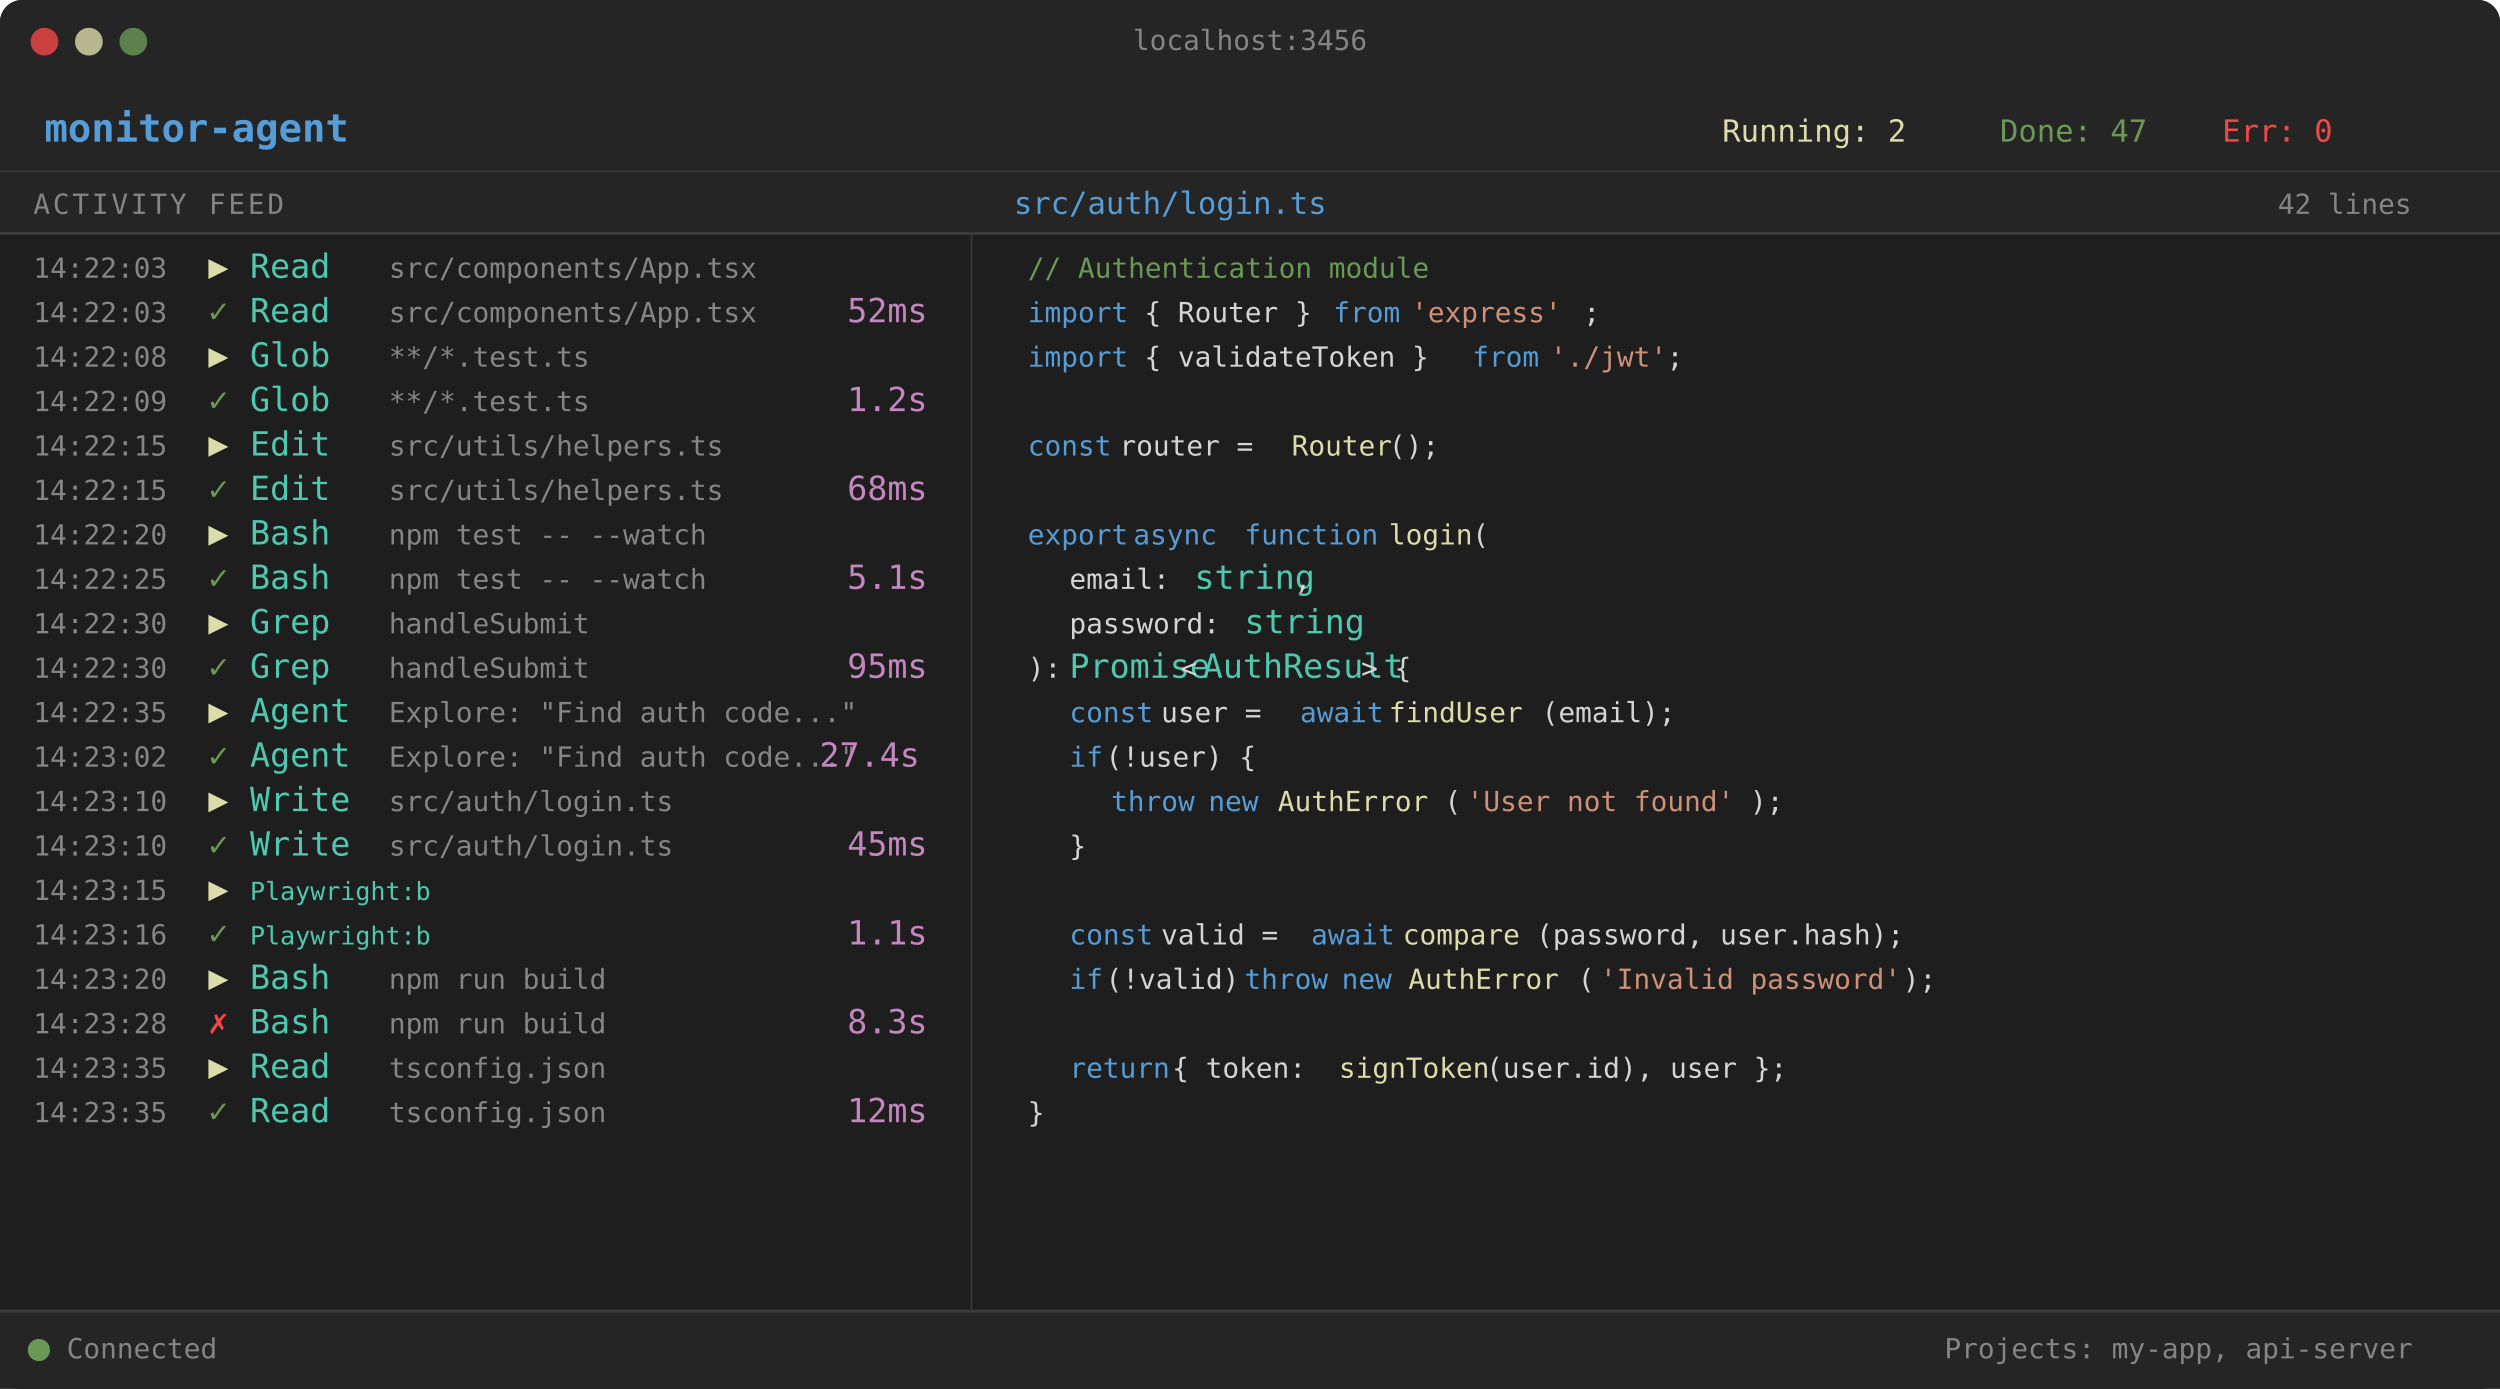
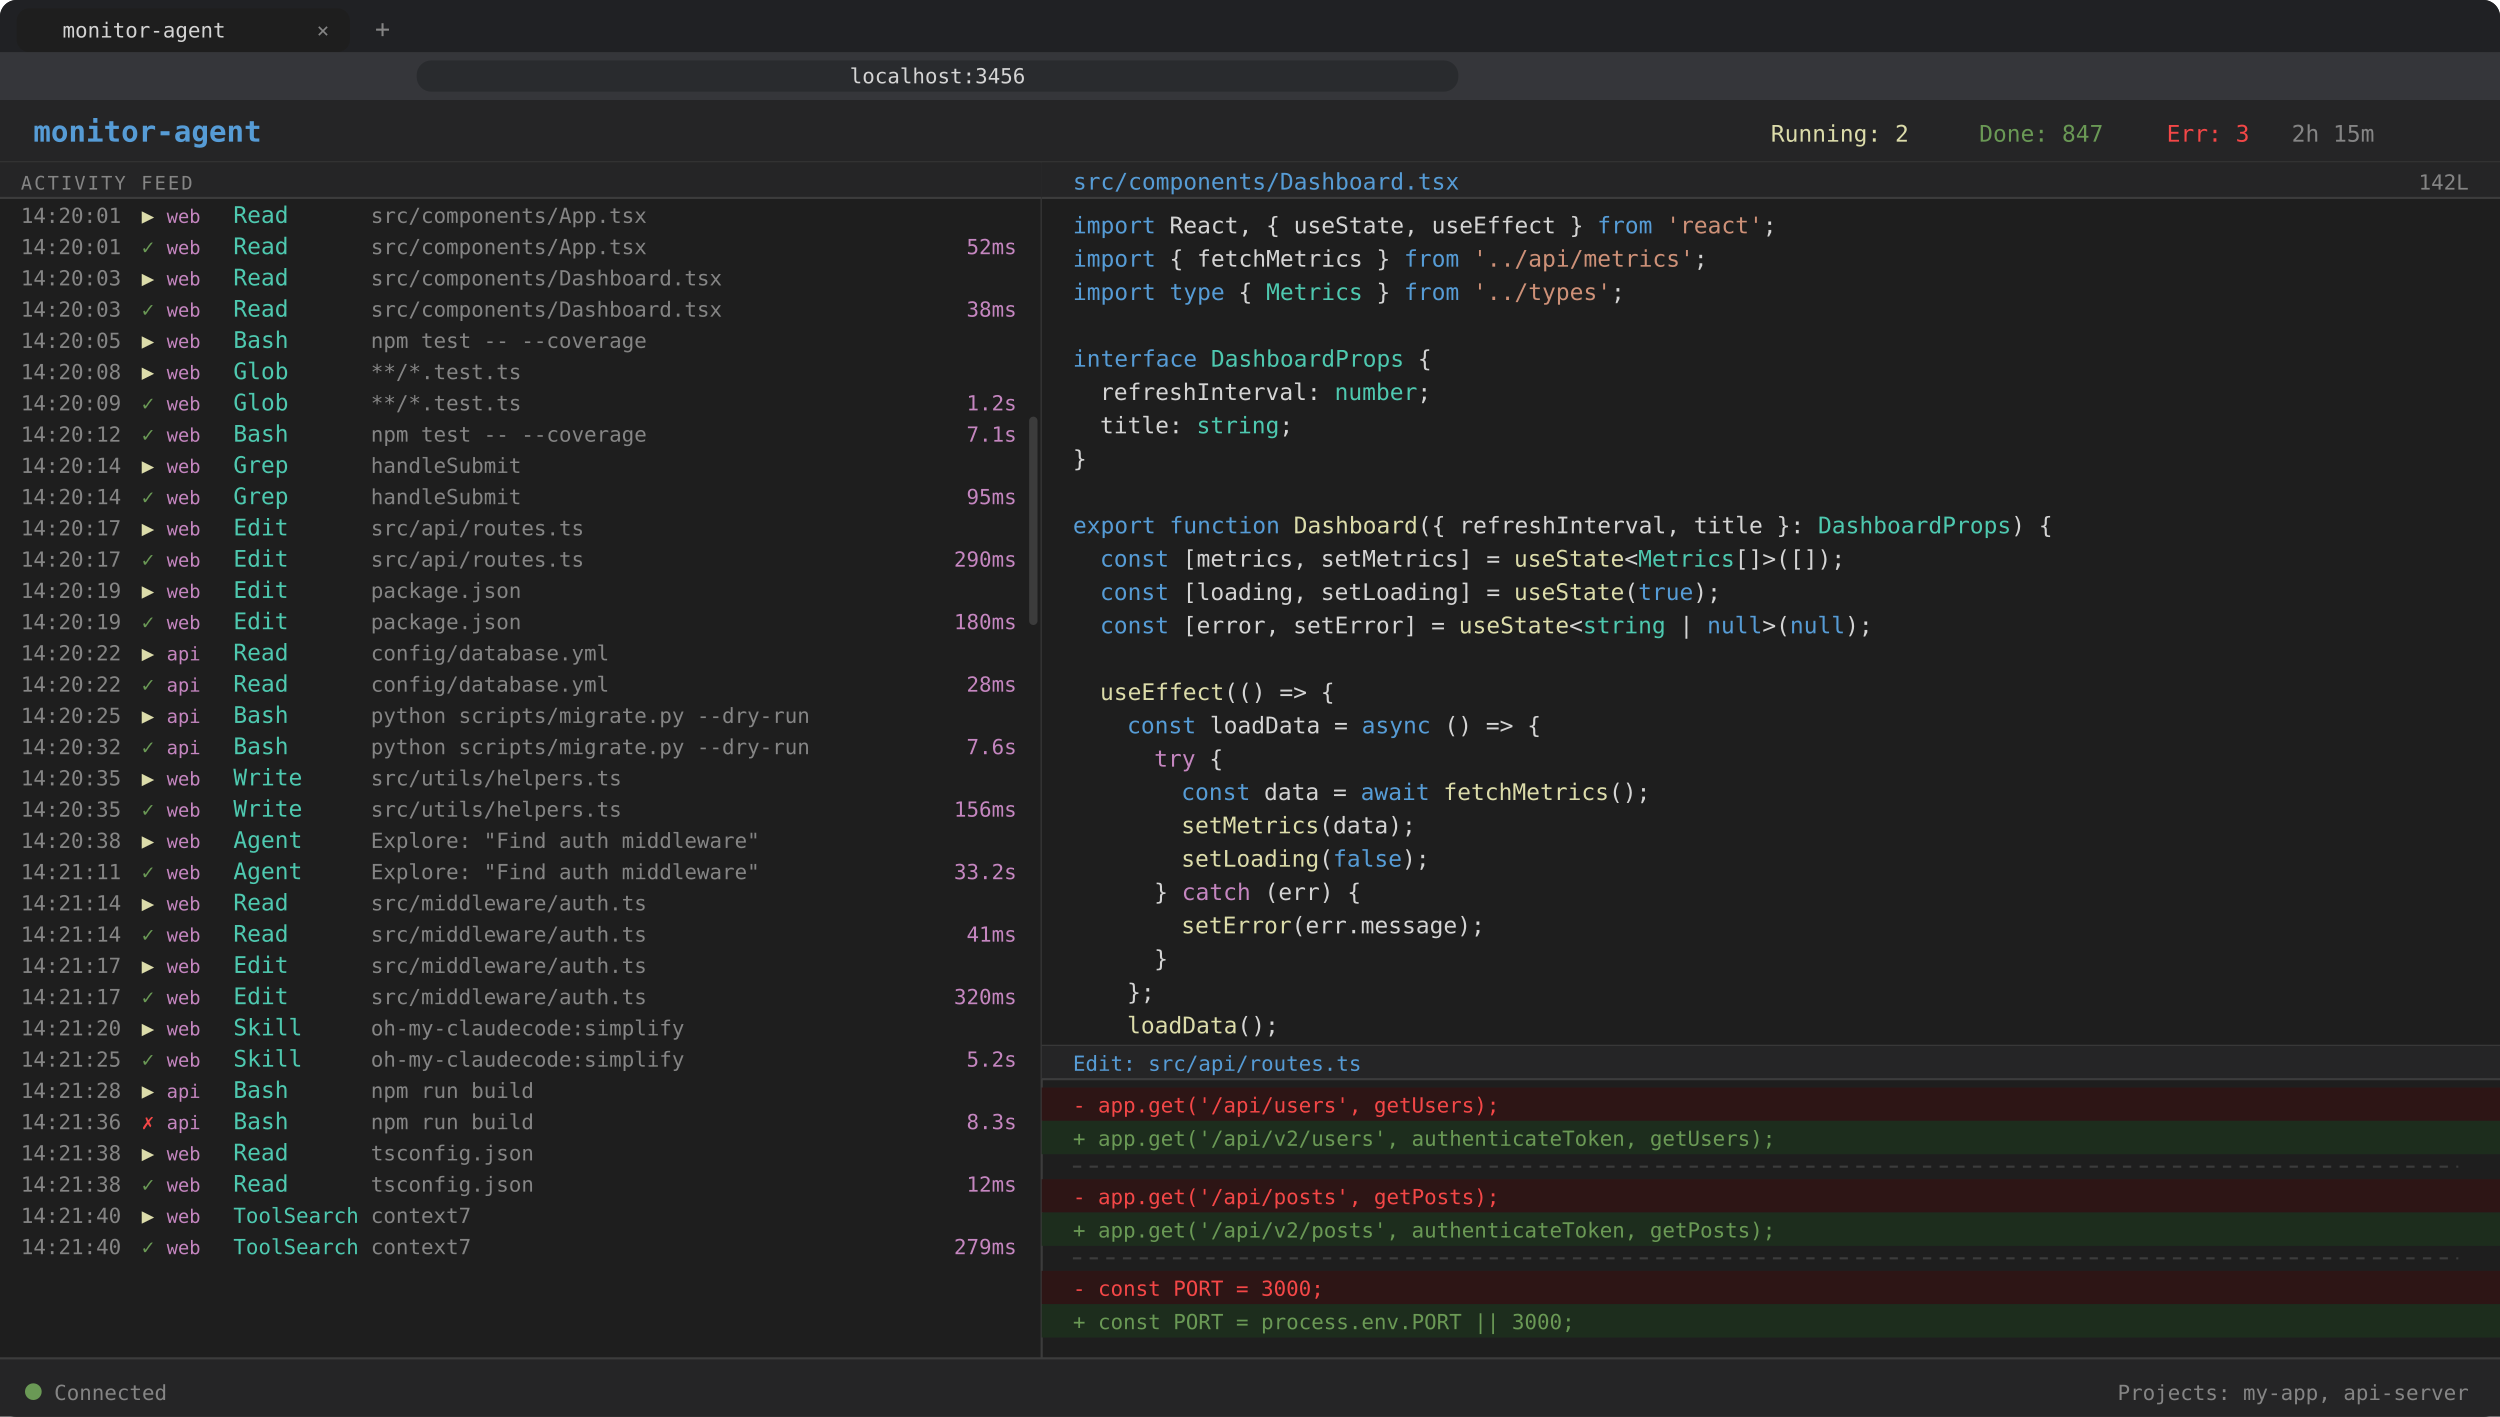
- <svg xmlns="http://www.w3.org/2000/svg" viewBox="0 0 900 500" font-family="'Cascadia Code','Fira Code','JetBrains Mono',monospace">
+ <svg xmlns="http://www.w3.org/2000/svg" viewBox="0 0 1200 680" font-family="'Cascadia Code','Fira Code','JetBrains Mono','Consolas',monospace">
  <defs>
    <style>
      .bg { fill: #1e1e1e; }
      .panel { fill: #252526; }
+       .chrome-bg { fill: #202124; }
+       .chrome-addr { fill: #35363a; }
      .border { stroke: #3c3c3c; stroke-width: 1; fill: none; }
-       .text { fill: #d4d4d4; font-size: 11px; }
-       .dim { fill: #858585; font-size: 10px; }
-       .accent { fill: #569cd6; }
-       .cyan { fill: #4ec9b0; }
-       .yellow { fill: #dcdcaa; }
-       .green { fill: #6a9955; }
-       .red { fill: #f44747; }
-       .magenta { fill: #c586c0; }
-       .title { fill: #569cd6; font-size: 14px; font-weight: 600; }
-       .small { font-size: 9px; }
-       .code { fill: #d4d4d4; font-size: 10px; }
-       .keyword { fill: #569cd6; font-size: 10px; }
-       .string { fill: #ce9178; font-size: 10px; }
-       .comment { fill: #6a9955; font-size: 10px; }
-       .func { fill: #dcdcaa; font-size: 10px; }
    </style>
  </defs>
-   <rect width="900" height="500" class="bg" rx="8" />
-   <rect width="900" height="30" class="panel" rx="8" />
-   <rect x="0" y="22" width="900" height="8" class="panel" />
-   <circle cx="16" cy="15" r="5" fill="#f44747" opacity="0.8" />
-   <circle cx="32" cy="15" r="5" fill="#dcdcaa" opacity="0.8" />
-   <circle cx="48" cy="15" r="5" fill="#6a9955" opacity="0.8" />
-   <text x="450" y="18" text-anchor="middle" class="dim" font-size="11">localhost:3456</text>
-   <rect x="0" y="30" width="900" height="32" class="panel" />
-   <line x1="0" y1="62" x2="900" y2="62" stroke="#3c3c3c" />
-   <text x="16" y="51" class="title">monitor-agent</text>
-   <text x="620" y="51" class="yellow" font-size="11">Running: 2</text>
-   <text x="720" y="51" class="green" font-size="11">Done: 47</text>
-   <text x="800" y="51" class="red" font-size="11">Err: 0</text>
-   <rect x="0" y="62" width="350" height="410" class="bg" />
-   <line x1="350" y1="62" x2="350" y2="472" stroke="#3c3c3c" />
-   <rect x="0" y="62" width="350" height="22" class="panel" />
-   <line x1="0" y1="84" x2="350" y2="84" stroke="#3c3c3c" />
-   <text x="12" y="77" class="dim" font-size="9" letter-spacing="1">ACTIVITY FEED</text>
-   <text x="12" y="100" class="dim">14:22:03</text>
-   <text x="75" y="100" class="yellow">▶</text>
-   <text x="90" y="100" class="cyan">Read</text>
-   <text x="140" y="100" class="dim">src/components/App.tsx</text>
-   <text x="12" y="116" class="dim">14:22:03</text>
-   <text x="75" y="116" class="green">✓</text>
-   <text x="90" y="116" class="cyan">Read</text>
-   <text x="140" y="116" class="dim">src/components/App.tsx</text>
-   <text x="305" y="116" class="magenta">52ms</text>
-   <text x="12" y="132" class="dim">14:22:08</text>
-   <text x="75" y="132" class="yellow">▶</text>
-   <text x="90" y="132" class="cyan">Glob</text>
-   <text x="140" y="132" class="dim">**/*.test.ts</text>
-   <text x="12" y="148" class="dim">14:22:09</text>
-   <text x="75" y="148" class="green">✓</text>
-   <text x="90" y="148" class="cyan">Glob</text>
-   <text x="140" y="148" class="dim">**/*.test.ts</text>
-   <text x="305" y="148" class="magenta">1.2s</text>
-   <text x="12" y="164" class="dim">14:22:15</text>
-   <text x="75" y="164" class="yellow">▶</text>
-   <text x="90" y="164" class="cyan">Edit</text>
-   <text x="140" y="164" class="dim">src/utils/helpers.ts</text>
-   <text x="12" y="180" class="dim">14:22:15</text>
-   <text x="75" y="180" class="green">✓</text>
-   <text x="90" y="180" class="cyan">Edit</text>
-   <text x="140" y="180" class="dim">src/utils/helpers.ts</text>
-   <text x="305" y="180" class="magenta">68ms</text>
-   <text x="12" y="196" class="dim">14:22:20</text>
-   <text x="75" y="196" class="yellow">▶</text>
-   <text x="90" y="196" class="cyan">Bash</text>
-   <text x="140" y="196" class="dim">npm test -- --watch</text>
-   <text x="12" y="212" class="dim">14:22:25</text>
-   <text x="75" y="212" class="green">✓</text>
-   <text x="90" y="212" class="cyan">Bash</text>
-   <text x="140" y="212" class="dim">npm test -- --watch</text>
-   <text x="305" y="212" class="magenta">5.1s</text>
-   <text x="12" y="228" class="dim">14:22:30</text>
-   <text x="75" y="228" class="yellow">▶</text>
-   <text x="90" y="228" class="cyan">Grep</text>
-   <text x="140" y="228" class="dim">handleSubmit</text>
-   <text x="12" y="244" class="dim">14:22:30</text>
-   <text x="75" y="244" class="green">✓</text>
-   <text x="90" y="244" class="cyan">Grep</text>
-   <text x="140" y="244" class="dim">handleSubmit</text>
-   <text x="305" y="244" class="magenta">95ms</text>
-   <text x="12" y="260" class="dim">14:22:35</text>
-   <text x="75" y="260" class="yellow">▶</text>
-   <text x="90" y="260" class="cyan">Agent</text>
-   <text x="140" y="260" class="dim">Explore: "Find auth code..."</text>
-   <text x="12" y="276" class="dim">14:23:02</text>
-   <text x="75" y="276" class="green">✓</text>
-   <text x="90" y="276" class="cyan">Agent</text>
-   <text x="140" y="276" class="dim">Explore: "Find auth code..."</text>
-   <text x="295" y="276" class="magenta">27.4s</text>
-   <text x="12" y="292" class="dim">14:23:10</text>
-   <text x="75" y="292" class="yellow">▶</text>
-   <text x="90" y="292" class="cyan">Write</text>
-   <text x="140" y="292" class="dim">src/auth/login.ts</text>
-   <text x="12" y="308" class="dim">14:23:10</text>
-   <text x="75" y="308" class="green">✓</text>
-   <text x="90" y="308" class="cyan">Write</text>
-   <text x="140" y="308" class="dim">src/auth/login.ts</text>
-   <text x="305" y="308" class="magenta">45ms</text>
-   <text x="12" y="324" class="dim">14:23:15</text>
-   <text x="75" y="324" class="yellow">▶</text>
-   <text x="90" y="324" class="cyan" font-size="9">Playwright:b</text>
-   <text x="12" y="340" class="dim">14:23:16</text>
-   <text x="75" y="340" class="green">✓</text>
-   <text x="90" y="340" class="cyan" font-size="9">Playwright:b</text>
-   <text x="305" y="340" class="magenta">1.1s</text>
-   <text x="12" y="356" class="dim">14:23:20</text>
-   <text x="75" y="356" class="yellow">▶</text>
-   <text x="90" y="356" class="cyan">Bash</text>
-   <text x="140" y="356" class="dim">npm run build</text>
-   <text x="12" y="372" class="dim">14:23:28</text>
-   <text x="75" y="372" class="red">✗</text>
-   <text x="90" y="372" class="cyan">Bash</text>
-   <text x="140" y="372" class="dim">npm run build</text>
-   <text x="305" y="372" class="magenta">8.3s</text>
-   <text x="12" y="388" class="dim">14:23:35</text>
-   <text x="75" y="388" class="yellow">▶</text>
-   <text x="90" y="388" class="cyan">Read</text>
-   <text x="140" y="388" class="dim">tsconfig.json</text>
-   <text x="12" y="404" class="dim">14:23:35</text>
-   <text x="75" y="404" class="green">✓</text>
-   <text x="90" y="404" class="cyan">Read</text>
-   <text x="140" y="404" class="dim">tsconfig.json</text>
-   <text x="305" y="404" class="magenta">12ms</text>
-   <rect x="350" y="62" width="550" height="410" class="bg" />
-   <rect x="350" y="62" width="550" height="22" class="panel" />
-   <line x1="350" y1="84" x2="900" y2="84" stroke="#3c3c3c" />
-   <text x="365" y="77" class="accent" font-size="11">src/auth/login.ts</text>
-   <text x="820" y="77" class="dim" font-size="10">42 lines</text>
-   <text x="370" y="100" class="comment">// Authentication module</text>
-   <text x="370" y="116" class="keyword">import</text>
-   <text x="412" y="116" class="code"> { Router } </text>
-   <text x="480" y="116" class="keyword">from</text>
-   <text x="508" y="116" class="string"> 'express'</text>
-   <text x="570" y="116" class="code">;</text>
-   <text x="370" y="132" class="keyword">import</text>
-   <text x="412" y="132" class="code"> { validateToken } </text>
-   <text x="530" y="132" class="keyword">from</text>
-   <text x="558" y="132" class="string"> './jwt'</text>
-   <text x="600" y="132" class="code">;</text>
-   <text x="370" y="148" class="code"> </text>
-   <text x="370" y="164" class="keyword">const</text>
-   <text x="403" y="164" class="code"> router = </text>
-   <text x="465" y="164" class="func">Router</text>
-   <text x="500" y="164" class="code">();</text>
-   <text x="370" y="180" class="code"> </text>
-   <text x="370" y="196" class="keyword">export</text>
-   <text x="408" y="196" class="keyword"> async</text>
-   <text x="448" y="196" class="keyword"> function</text>
-   <text x="500" y="196" class="func"> login</text>
-   <text x="530" y="196" class="code">(</text>
-   <text x="385" y="212" class="code">email: </text>
-   <text x="430" y="212" class="cyan">string</text>
-   <text x="466" y="212" class="code">,</text>
-   <text x="385" y="228" class="code">password: </text>
-   <text x="448" y="228" class="cyan">string</text>
-   <text x="370" y="244" class="code">): </text>
-   <text x="385" y="244" class="cyan">Promise</text>
-   <text x="425" y="244" class="code">&lt;</text>
-   <text x="433" y="244" class="cyan">AuthResult</text>
-   <text x="490" y="244" class="code">&gt; {</text>
-   <text x="385" y="260" class="keyword">const</text>
-   <text x="418" y="260" class="code"> user = </text>
-   <text x="468" y="260" class="keyword">await</text>
-   <text x="500" y="260" class="func"> findUser</text>
-   <text x="555" y="260" class="code">(email);</text>
-   <text x="385" y="276" class="keyword">if</text>
-   <text x="398" y="276" class="code"> (!user) {</text>
-   <text x="400" y="292" class="keyword">throw</text>
-   <text x="435" y="292" class="keyword"> new</text>
-   <text x="460" y="292" class="func"> AuthError</text>
-   <text x="520" y="292" class="code">(</text>
-   <text x="528" y="292" class="string">'User not found'</text>
-   <text x="630" y="292" class="code">);</text>
-   <text x="385" y="308" class="code">}</text>
-   <text x="385" y="324" class="code"> </text>
-   <text x="385" y="340" class="keyword">const</text>
-   <text x="418" y="340" class="code"> valid = </text>
-   <text x="472" y="340" class="keyword">await</text>
-   <text x="505" y="340" class="func"> compare</text>
-   <text x="553" y="340" class="code">(password, user.hash);</text>
-   <text x="385" y="356" class="keyword">if</text>
-   <text x="398" y="356" class="code"> (!valid) </text>
-   <text x="448" y="356" class="keyword">throw</text>
-   <text x="483" y="356" class="keyword"> new</text>
-   <text x="507" y="356" class="func"> AuthError</text>
-   <text x="568" y="356" class="code">(</text>
-   <text x="576" y="356" class="string">'Invalid password'</text>
-   <text x="685" y="356" class="code">);</text>
-   <text x="385" y="372" class="code"> </text>
-   <text x="385" y="388" class="keyword">return</text>
-   <text x="422" y="388" class="code"> { token: </text>
-   <text x="482" y="388" class="func">signToken</text>
-   <text x="535" y="388" class="code">(user.id), user };</text>
-   <text x="370" y="404" class="code">}</text>
-   <rect x="0" y="472" width="900" height="28" class="panel" rx="0" />
-   <rect x="0" y="492" width="900" height="8" class="panel" rx="8" />
-   <line x1="0" y1="472" x2="900" y2="472" stroke="#3c3c3c" />
-   <circle cx="14" cy="486" r="4" fill="#6a9955" />
-   <text x="24" y="489" class="dim" font-size="10">Connected</text>
-   <text x="700" y="489" class="dim" font-size="10">Projects: my-app, api-server</text>
+   <rect width="1200" height="680" class="bg" rx="8" />
+   <rect width="1200" height="25" class="chrome-bg" rx="8" />
+   <rect x="0" y="17" width="1200" height="8" class="chrome-bg" />
+   <rect x="8" y="4" width="160" height="21" rx="6" fill="#1e1e1e" />
+   <text x="30" y="18" font-size="10" fill="#d4d4d4">monitor-agent</text>
+   <text x="152" y="18" font-size="10" fill="#858585">×</text>
+   <text x="180" y="18" font-size="12" fill="#858585">+</text>
+   <rect x="0" y="25" width="1200" height="23" class="chrome-addr" />
+   <rect x="200" y="29" width="500" height="15" rx="7" fill="#292b2e" />
+   <text x="450" y="40" text-anchor="middle" font-size="10" fill="#d4d4d4">localhost:3456</text>
+   <rect x="0" y="48" width="1200" height="30" class="panel" />
+   <line x1="0" y1="78" x2="1200" y2="78" stroke="#3c3c3c" />
+   <text x="16" y="68" font-size="14" font-weight="600" fill="#569cd6">monitor-agent</text>
+   <text x="850" y="68" font-size="11" fill="#dcdcaa">Running: 2</text>
+   <text x="950" y="68" font-size="11" fill="#6a9955">Done: 847</text>
+   <text x="1040" y="68" font-size="11" fill="#f44747">Err: 3</text>
+   <text x="1100" y="68" font-size="11" fill="#858585">2h 15m</text>
+   <rect x="0" y="78" width="500" height="574" class="bg" />
+   <line x1="500" y1="78" x2="500" y2="652" stroke="#3c3c3c" />
+   <rect x="0" y="78" width="500" height="17" class="panel" />
+   <line x1="0" y1="95" x2="500" y2="95" stroke="#3c3c3c" />
+   <text x="10" y="91" font-size="9" fill="#858585" letter-spacing="1">ACTIVITY FEED</text>
+   <text y="107" font-size="10" fill="#858585">
+     <tspan x="10">14:20:01</tspan>
+     <tspan x="68" fill="#dcdcaa">▶</tspan>
+     <tspan x="80" font-size="9" fill="#c586c0">web</tspan>
+     <tspan x="112" font-size="11" fill="#4ec9b0">Read</tspan>
+     <tspan x="178">src/components/App.tsx</tspan>
+   </text>
+   <text y="122" font-size="10" fill="#858585">
+     <tspan x="10">14:20:01</tspan>
+     <tspan x="68" fill="#6a9955">✓</tspan>
+     <tspan x="80" font-size="9" fill="#c586c0">web</tspan>
+     <tspan x="112" font-size="11" fill="#4ec9b0">Read</tspan>
+     <tspan x="178">src/components/App.tsx</tspan>
+   </text>
+   <text x="488" y="122" font-size="10" fill="#c586c0" text-anchor="end">52ms</text>
+   <text y="137" font-size="10" fill="#858585">
+     <tspan x="10">14:20:03</tspan>
+     <tspan x="68" fill="#dcdcaa">▶</tspan>
+     <tspan x="80" font-size="9" fill="#c586c0">web</tspan>
+     <tspan x="112" font-size="11" fill="#4ec9b0">Read</tspan>
+     <tspan x="178">src/components/Dashboard.tsx</tspan>
+   </text>
+   <text y="152" font-size="10" fill="#858585">
+     <tspan x="10">14:20:03</tspan>
+     <tspan x="68" fill="#6a9955">✓</tspan>
+     <tspan x="80" font-size="9" fill="#c586c0">web</tspan>
+     <tspan x="112" font-size="11" fill="#4ec9b0">Read</tspan>
+     <tspan x="178">src/components/Dashboard.tsx</tspan>
+   </text>
+   <text x="488" y="152" font-size="10" fill="#c586c0" text-anchor="end">38ms</text>
+   <text y="167" font-size="10" fill="#858585">
+     <tspan x="10">14:20:05</tspan>
+     <tspan x="68" fill="#dcdcaa">▶</tspan>
+     <tspan x="80" font-size="9" fill="#c586c0">web</tspan>
+     <tspan x="112" font-size="11" fill="#4ec9b0">Bash</tspan>
+     <tspan x="178">npm test -- --coverage</tspan>
+   </text>
+   <text y="182" font-size="10" fill="#858585">
+     <tspan x="10">14:20:08</tspan>
+     <tspan x="68" fill="#dcdcaa">▶</tspan>
+     <tspan x="80" font-size="9" fill="#c586c0">web</tspan>
+     <tspan x="112" font-size="11" fill="#4ec9b0">Glob</tspan>
+     <tspan x="178">**/*.test.ts</tspan>
+   </text>
+   <text y="197" font-size="10" fill="#858585">
+     <tspan x="10">14:20:09</tspan>
+     <tspan x="68" fill="#6a9955">✓</tspan>
+     <tspan x="80" font-size="9" fill="#c586c0">web</tspan>
+     <tspan x="112" font-size="11" fill="#4ec9b0">Glob</tspan>
+     <tspan x="178">**/*.test.ts</tspan>
+   </text>
+   <text x="488" y="197" font-size="10" fill="#c586c0" text-anchor="end">1.2s</text>
+   <text y="212" font-size="10" fill="#858585">
+     <tspan x="10">14:20:12</tspan>
+     <tspan x="68" fill="#6a9955">✓</tspan>
+     <tspan x="80" font-size="9" fill="#c586c0">web</tspan>
+     <tspan x="112" font-size="11" fill="#4ec9b0">Bash</tspan>
+     <tspan x="178">npm test -- --coverage</tspan>
+   </text>
+   <text x="488" y="212" font-size="10" fill="#c586c0" text-anchor="end">7.1s</text>
+   <text y="227" font-size="10" fill="#858585">
+     <tspan x="10">14:20:14</tspan>
+     <tspan x="68" fill="#dcdcaa">▶</tspan>
+     <tspan x="80" font-size="9" fill="#c586c0">web</tspan>
+     <tspan x="112" font-size="11" fill="#4ec9b0">Grep</tspan>
+     <tspan x="178">handleSubmit</tspan>
+   </text>
+   <text y="242" font-size="10" fill="#858585">
+     <tspan x="10">14:20:14</tspan>
+     <tspan x="68" fill="#6a9955">✓</tspan>
+     <tspan x="80" font-size="9" fill="#c586c0">web</tspan>
+     <tspan x="112" font-size="11" fill="#4ec9b0">Grep</tspan>
+     <tspan x="178">handleSubmit</tspan>
+   </text>
+   <text x="488" y="242" font-size="10" fill="#c586c0" text-anchor="end">95ms</text>
+   <text y="257" font-size="10" fill="#858585">
+     <tspan x="10">14:20:17</tspan>
+     <tspan x="68" fill="#dcdcaa">▶</tspan>
+     <tspan x="80" font-size="9" fill="#c586c0">web</tspan>
+     <tspan x="112" font-size="11" fill="#4ec9b0">Edit</tspan>
+     <tspan x="178">src/api/routes.ts</tspan>
+   </text>
+   <text y="272" font-size="10" fill="#858585">
+     <tspan x="10">14:20:17</tspan>
+     <tspan x="68" fill="#6a9955">✓</tspan>
+     <tspan x="80" font-size="9" fill="#c586c0">web</tspan>
+     <tspan x="112" font-size="11" fill="#4ec9b0">Edit</tspan>
+     <tspan x="178">src/api/routes.ts</tspan>
+   </text>
+   <text x="488" y="272" font-size="10" fill="#c586c0" text-anchor="end">290ms</text>
+   <text y="287" font-size="10" fill="#858585">
+     <tspan x="10">14:20:19</tspan>
+     <tspan x="68" fill="#dcdcaa">▶</tspan>
+     <tspan x="80" font-size="9" fill="#c586c0">web</tspan>
+     <tspan x="112" font-size="11" fill="#4ec9b0">Edit</tspan>
+     <tspan x="178">package.json</tspan>
+   </text>
+   <text y="302" font-size="10" fill="#858585">
+     <tspan x="10">14:20:19</tspan>
+     <tspan x="68" fill="#6a9955">✓</tspan>
+     <tspan x="80" font-size="9" fill="#c586c0">web</tspan>
+     <tspan x="112" font-size="11" fill="#4ec9b0">Edit</tspan>
+     <tspan x="178">package.json</tspan>
+   </text>
+   <text x="488" y="302" font-size="10" fill="#c586c0" text-anchor="end">180ms</text>
+   <text y="317" font-size="10" fill="#858585">
+     <tspan x="10">14:20:22</tspan>
+     <tspan x="68" fill="#dcdcaa">▶</tspan>
+     <tspan x="80" font-size="9" fill="#c586c0">api</tspan>
+     <tspan x="112" font-size="11" fill="#4ec9b0">Read</tspan>
+     <tspan x="178">config/database.yml</tspan>
+   </text>
+   <text y="332" font-size="10" fill="#858585">
+     <tspan x="10">14:20:22</tspan>
+     <tspan x="68" fill="#6a9955">✓</tspan>
+     <tspan x="80" font-size="9" fill="#c586c0">api</tspan>
+     <tspan x="112" font-size="11" fill="#4ec9b0">Read</tspan>
+     <tspan x="178">config/database.yml</tspan>
+   </text>
+   <text x="488" y="332" font-size="10" fill="#c586c0" text-anchor="end">28ms</text>
+   <text y="347" font-size="10" fill="#858585">
+     <tspan x="10">14:20:25</tspan>
+     <tspan x="68" fill="#dcdcaa">▶</tspan>
+     <tspan x="80" font-size="9" fill="#c586c0">api</tspan>
+     <tspan x="112" font-size="11" fill="#4ec9b0">Bash</tspan>
+     <tspan x="178">python scripts/migrate.py --dry-run</tspan>
+   </text>
+   <text y="362" font-size="10" fill="#858585">
+     <tspan x="10">14:20:32</tspan>
+     <tspan x="68" fill="#6a9955">✓</tspan>
+     <tspan x="80" font-size="9" fill="#c586c0">api</tspan>
+     <tspan x="112" font-size="11" fill="#4ec9b0">Bash</tspan>
+     <tspan x="178">python scripts/migrate.py --dry-run</tspan>
+   </text>
+   <text x="488" y="362" font-size="10" fill="#c586c0" text-anchor="end">7.6s</text>
+   <text y="377" font-size="10" fill="#858585">
+     <tspan x="10">14:20:35</tspan>
+     <tspan x="68" fill="#dcdcaa">▶</tspan>
+     <tspan x="80" font-size="9" fill="#c586c0">web</tspan>
+     <tspan x="112" font-size="11" fill="#4ec9b0">Write</tspan>
+     <tspan x="178">src/utils/helpers.ts</tspan>
+   </text>
+   <text y="392" font-size="10" fill="#858585">
+     <tspan x="10">14:20:35</tspan>
+     <tspan x="68" fill="#6a9955">✓</tspan>
+     <tspan x="80" font-size="9" fill="#c586c0">web</tspan>
+     <tspan x="112" font-size="11" fill="#4ec9b0">Write</tspan>
+     <tspan x="178">src/utils/helpers.ts</tspan>
+   </text>
+   <text x="488" y="392" font-size="10" fill="#c586c0" text-anchor="end">156ms</text>
+   <text y="407" font-size="10" fill="#858585">
+     <tspan x="10">14:20:38</tspan>
+     <tspan x="68" fill="#dcdcaa">▶</tspan>
+     <tspan x="80" font-size="9" fill="#c586c0">web</tspan>
+     <tspan x="112" font-size="11" fill="#4ec9b0">Agent</tspan>
+     <tspan x="178">Explore: "Find auth middleware"</tspan>
+   </text>
+   <text y="422" font-size="10" fill="#858585">
+     <tspan x="10">14:21:11</tspan>
+     <tspan x="68" fill="#6a9955">✓</tspan>
+     <tspan x="80" font-size="9" fill="#c586c0">web</tspan>
+     <tspan x="112" font-size="11" fill="#4ec9b0">Agent</tspan>
+     <tspan x="178">Explore: "Find auth middleware"</tspan>
+   </text>
+   <text x="488" y="422" font-size="10" fill="#c586c0" text-anchor="end">33.2s</text>
+   <text y="437" font-size="10" fill="#858585">
+     <tspan x="10">14:21:14</tspan>
+     <tspan x="68" fill="#dcdcaa">▶</tspan>
+     <tspan x="80" font-size="9" fill="#c586c0">web</tspan>
+     <tspan x="112" font-size="11" fill="#4ec9b0">Read</tspan>
+     <tspan x="178">src/middleware/auth.ts</tspan>
+   </text>
+   <text y="452" font-size="10" fill="#858585">
+     <tspan x="10">14:21:14</tspan>
+     <tspan x="68" fill="#6a9955">✓</tspan>
+     <tspan x="80" font-size="9" fill="#c586c0">web</tspan>
+     <tspan x="112" font-size="11" fill="#4ec9b0">Read</tspan>
+     <tspan x="178">src/middleware/auth.ts</tspan>
+   </text>
+   <text x="488" y="452" font-size="10" fill="#c586c0" text-anchor="end">41ms</text>
+   <text y="467" font-size="10" fill="#858585">
+     <tspan x="10">14:21:17</tspan>
+     <tspan x="68" fill="#dcdcaa">▶</tspan>
+     <tspan x="80" font-size="9" fill="#c586c0">web</tspan>
+     <tspan x="112" font-size="11" fill="#4ec9b0">Edit</tspan>
+     <tspan x="178">src/middleware/auth.ts</tspan>
+   </text>
+   <text y="482" font-size="10" fill="#858585">
+     <tspan x="10">14:21:17</tspan>
+     <tspan x="68" fill="#6a9955">✓</tspan>
+     <tspan x="80" font-size="9" fill="#c586c0">web</tspan>
+     <tspan x="112" font-size="11" fill="#4ec9b0">Edit</tspan>
+     <tspan x="178">src/middleware/auth.ts</tspan>
+   </text>
+   <text x="488" y="482" font-size="10" fill="#c586c0" text-anchor="end">320ms</text>
+   <text y="497" font-size="10" fill="#858585">
+     <tspan x="10">14:21:20</tspan>
+     <tspan x="68" fill="#dcdcaa">▶</tspan>
+     <tspan x="80" font-size="9" fill="#c586c0">web</tspan>
+     <tspan x="112" font-size="11" fill="#4ec9b0">Skill</tspan>
+     <tspan x="178">oh-my-claudecode:simplify</tspan>
+   </text>
+   <text y="512" font-size="10" fill="#858585">
+     <tspan x="10">14:21:25</tspan>
+     <tspan x="68" fill="#6a9955">✓</tspan>
+     <tspan x="80" font-size="9" fill="#c586c0">web</tspan>
+     <tspan x="112" font-size="11" fill="#4ec9b0">Skill</tspan>
+     <tspan x="178">oh-my-claudecode:simplify</tspan>
+   </text>
+   <text x="488" y="512" font-size="10" fill="#c586c0" text-anchor="end">5.2s</text>
+   <text y="527" font-size="10" fill="#858585">
+     <tspan x="10">14:21:28</tspan>
+     <tspan x="68" fill="#dcdcaa">▶</tspan>
+     <tspan x="80" font-size="9" fill="#c586c0">api</tspan>
+     <tspan x="112" font-size="11" fill="#4ec9b0">Bash</tspan>
+     <tspan x="178">npm run build</tspan>
+   </text>
+   <text y="542" font-size="10" fill="#858585">
+     <tspan x="10">14:21:36</tspan>
+     <tspan x="68" fill="#f44747">✗</tspan>
+     <tspan x="80" font-size="9" fill="#c586c0">api</tspan>
+     <tspan x="112" font-size="11" fill="#4ec9b0">Bash</tspan>
+     <tspan x="178">npm run build</tspan>
+   </text>
+   <text x="488" y="542" font-size="10" fill="#c586c0" text-anchor="end">8.3s</text>
+   <text y="557" font-size="10" fill="#858585">
+     <tspan x="10">14:21:38</tspan>
+     <tspan x="68" fill="#dcdcaa">▶</tspan>
+     <tspan x="80" font-size="9" fill="#c586c0">web</tspan>
+     <tspan x="112" font-size="11" fill="#4ec9b0">Read</tspan>
+     <tspan x="178">tsconfig.json</tspan>
+   </text>
+   <text y="572" font-size="10" fill="#858585">
+     <tspan x="10">14:21:38</tspan>
+     <tspan x="68" fill="#6a9955">✓</tspan>
+     <tspan x="80" font-size="9" fill="#c586c0">web</tspan>
+     <tspan x="112" font-size="11" fill="#4ec9b0">Read</tspan>
+     <tspan x="178">tsconfig.json</tspan>
+   </text>
+   <text x="488" y="572" font-size="10" fill="#c586c0" text-anchor="end">12ms</text>
+   <text y="587" font-size="10" fill="#858585">
+     <tspan x="10">14:21:40</tspan>
+     <tspan x="68" fill="#dcdcaa">▶</tspan>
+     <tspan x="80" font-size="9" fill="#c586c0">web</tspan>
+     <tspan x="112" font-size="10" fill="#4ec9b0">ToolSearch</tspan>
+     <tspan x="178">context7</tspan>
+   </text>
+   <text y="602" font-size="10" fill="#858585">
+     <tspan x="10">14:21:40</tspan>
+     <tspan x="68" fill="#6a9955">✓</tspan>
+     <tspan x="80" font-size="9" fill="#c586c0">web</tspan>
+     <tspan x="112" font-size="10" fill="#4ec9b0">ToolSearch</tspan>
+     <tspan x="178">context7</tspan>
+   </text>
+   <text x="488" y="602" font-size="10" fill="#c586c0" text-anchor="end">279ms</text>
+   <rect x="494" y="200" width="4" height="100" rx="2" fill="#3c3c3c" />
+   <rect x="500" y="78" width="700" height="424" class="bg" />
+   <rect x="500" y="78" width="700" height="17" class="panel" />
+   <line x1="500" y1="95" x2="1200" y2="95" stroke="#3c3c3c" />
+   <text x="515" y="91" font-size="11" fill="#569cd6" font-weight="500">src/components/Dashboard.tsx</text>
+   <text x="1185" y="91" font-size="10" fill="#858585" text-anchor="end">142L</text>
+   <text x="515" y="112" font-size="11" fill="#d4d4d4">
+     <tspan fill="#569cd6">import</tspan> React, { useState, useEffect } <tspan fill="#569cd6">from</tspan>
+     <tspan fill="#ce9178">'react'</tspan>;</text>
+   <text x="515" y="128" font-size="11" fill="#d4d4d4">
+     <tspan fill="#569cd6">import</tspan> { fetchMetrics } <tspan fill="#569cd6">from</tspan>
+     <tspan fill="#ce9178">'../api/metrics'</tspan>;</text>
+   <text x="515" y="144" font-size="11" fill="#d4d4d4">
+     <tspan fill="#569cd6">import type</tspan> { <tspan fill="#4ec9b0">Metrics</tspan> } <tspan fill="#569cd6">from</tspan>
+     <tspan fill="#ce9178">'../types'</tspan>;</text>
+   <text x="515" y="176" font-size="11" fill="#d4d4d4">
+     <tspan fill="#569cd6">interface</tspan>
+     <tspan fill="#4ec9b0">DashboardProps</tspan> {</text>
+   <text x="528" y="192" font-size="11" fill="#d4d4d4">refreshInterval: <tspan fill="#4ec9b0">number</tspan>;</text>
+   <text x="528" y="208" font-size="11" fill="#d4d4d4">title: <tspan fill="#4ec9b0">string</tspan>;</text>
+   <text x="515" y="224" font-size="11" fill="#d4d4d4">}</text>
+   <text x="515" y="256" font-size="11" fill="#d4d4d4">
+     <tspan fill="#569cd6">export function</tspan>
+     <tspan fill="#dcdcaa">Dashboard</tspan>({ refreshInterval, title }: <tspan fill="#4ec9b0">DashboardProps</tspan>) {</text>
+   <text x="528" y="272" font-size="11" fill="#d4d4d4">
+     <tspan fill="#569cd6">const</tspan> [metrics, setMetrics] = <tspan fill="#dcdcaa">useState</tspan>&lt;<tspan fill="#4ec9b0">Metrics</tspan>[]&gt;([]);</text>
+   <text x="528" y="288" font-size="11" fill="#d4d4d4">
+     <tspan fill="#569cd6">const</tspan> [loading, setLoading] = <tspan fill="#dcdcaa">useState</tspan>(<tspan fill="#569cd6">true</tspan>);</text>
+   <text x="528" y="304" font-size="11" fill="#d4d4d4">
+     <tspan fill="#569cd6">const</tspan> [error, setError] = <tspan fill="#dcdcaa">useState</tspan>&lt;<tspan fill="#4ec9b0">string</tspan> | <tspan fill="#569cd6">null</tspan>&gt;(<tspan fill="#569cd6">null</tspan>);</text>
+   <text x="528" y="336" font-size="11" fill="#d4d4d4">
+     <tspan fill="#dcdcaa">useEffect</tspan>(() =&gt; {</text>
+   <text x="541" y="352" font-size="11" fill="#d4d4d4">
+     <tspan fill="#569cd6">const</tspan> loadData = <tspan fill="#569cd6">async</tspan> () =&gt; {</text>
+   <text x="554" y="368" font-size="11" fill="#d4d4d4">
+     <tspan fill="#c586c0">try</tspan> {</text>
+   <text x="567" y="384" font-size="11" fill="#d4d4d4">
+     <tspan fill="#569cd6">const</tspan> data = <tspan fill="#569cd6">await</tspan>
+     <tspan fill="#dcdcaa">fetchMetrics</tspan>();</text>
+   <text x="567" y="400" font-size="11" fill="#d4d4d4">
+     <tspan fill="#dcdcaa">setMetrics</tspan>(data);</text>
+   <text x="567" y="416" font-size="11" fill="#d4d4d4">
+     <tspan fill="#dcdcaa">setLoading</tspan>(<tspan fill="#569cd6">false</tspan>);</text>
+   <text x="554" y="432" font-size="11" fill="#d4d4d4">} <tspan fill="#c586c0">catch</tspan> (err) {</text>
+   <text x="567" y="448" font-size="11" fill="#d4d4d4">
+     <tspan fill="#dcdcaa">setError</tspan>(err.message);</text>
+   <text x="554" y="464" font-size="11" fill="#d4d4d4">}</text>
+   <text x="541" y="480" font-size="11" fill="#d4d4d4">};</text>
+   <text x="541" y="496" font-size="11" fill="#d4d4d4">
+     <tspan fill="#dcdcaa">loadData</tspan>();</text>
+   <line x1="500" y1="502" x2="1200" y2="502" stroke="#3c3c3c" />
+   <rect x="500" y="502" width="700" height="16" class="panel" />
+   <line x1="500" y1="518" x2="1200" y2="518" stroke="#3c3c3c" />
+   <text x="515" y="514" font-size="10" fill="#569cd6" font-weight="500">Edit: src/api/routes.ts</text>
+   <rect x="500" y="522" width="700" height="16" fill="#2d1515" />
+   <text x="515" y="534" font-size="10" fill="#f44747">- app.get('/api/users', getUsers);</text>
+   <rect x="500" y="538" width="700" height="16" fill="#1d2d1d" />
+   <text x="515" y="550" font-size="10" fill="#6a9955">+ app.get('/api/v2/users', authenticateToken, getUsers);</text>
+   <line x1="515" y1="560" x2="1180" y2="560" stroke="#3c3c3c" stroke-dasharray="4" />
+   <rect x="500" y="566" width="700" height="16" fill="#2d1515" />
+   <text x="515" y="578" font-size="10" fill="#f44747">- app.get('/api/posts', getPosts);</text>
+   <rect x="500" y="582" width="700" height="16" fill="#1d2d1d" />
+   <text x="515" y="594" font-size="10" fill="#6a9955">+ app.get('/api/v2/posts', authenticateToken, getPosts);</text>
+   <line x1="515" y1="604" x2="1180" y2="604" stroke="#3c3c3c" stroke-dasharray="4" />
+   <rect x="500" y="610" width="700" height="16" fill="#2d1515" />
+   <text x="515" y="622" font-size="10" fill="#f44747">- const PORT = 3000;</text>
+   <rect x="500" y="626" width="700" height="16" fill="#1d2d1d" />
+   <text x="515" y="638" font-size="10" fill="#6a9955">+ const PORT = process.env.PORT || 3000;</text>
+   <rect x="0" y="652" width="1200" height="28" class="panel" />
+   <rect x="0" y="672" width="1200" height="8" class="panel" rx="8" />
+   <line x1="0" y1="652" x2="1200" y2="652" stroke="#3c3c3c" />
+   <circle cx="16" cy="668" r="4" fill="#6a9955" />
+   <text x="26" y="672" font-size="10" fill="#858585">Connected</text>
+   <text x="1185" y="672" font-size="10" fill="#858585" text-anchor="end">Projects: my-app, api-server</text>
</svg>
